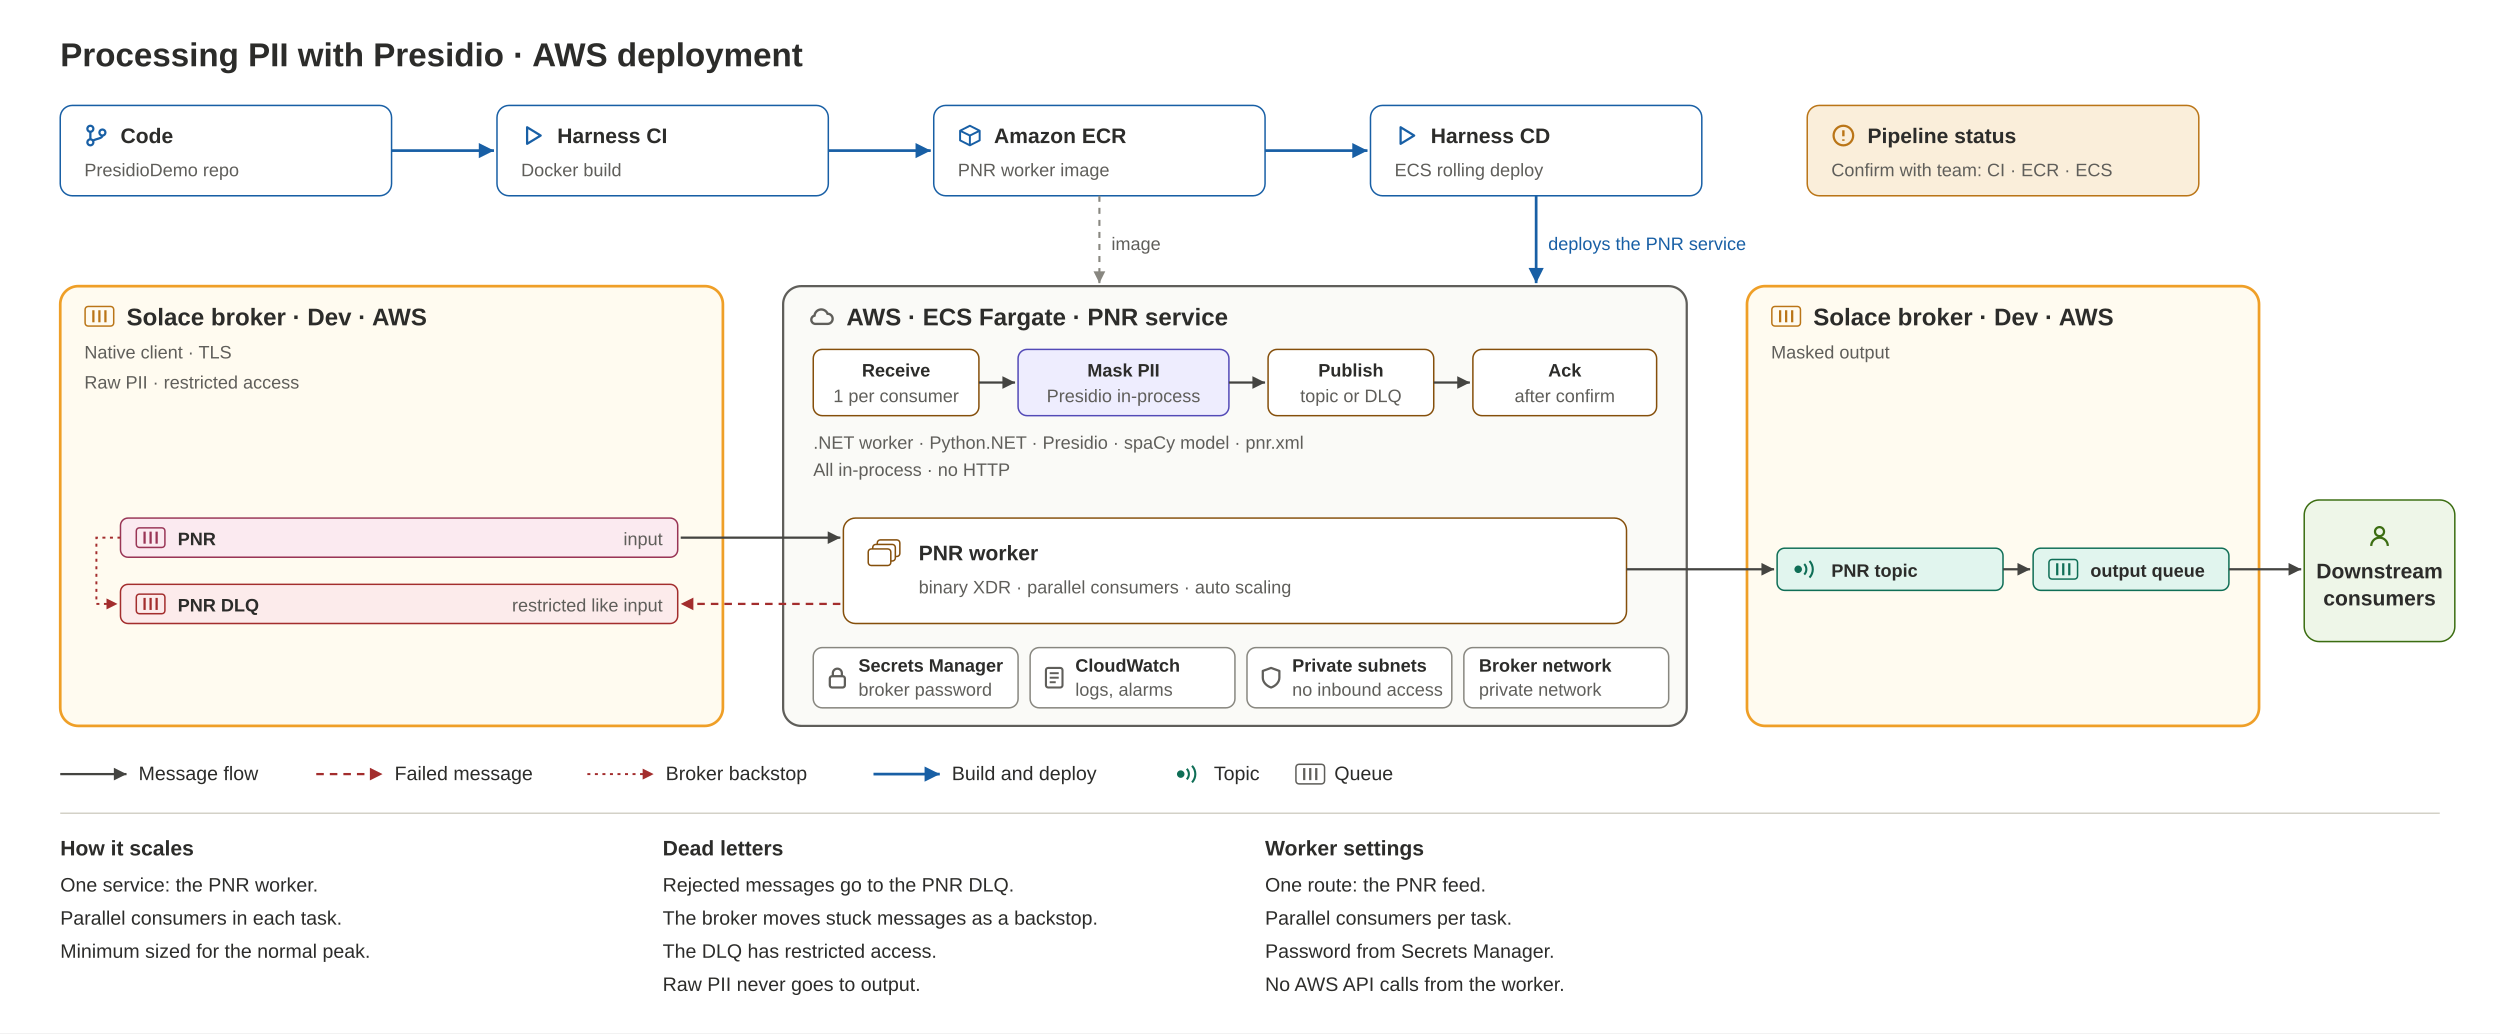
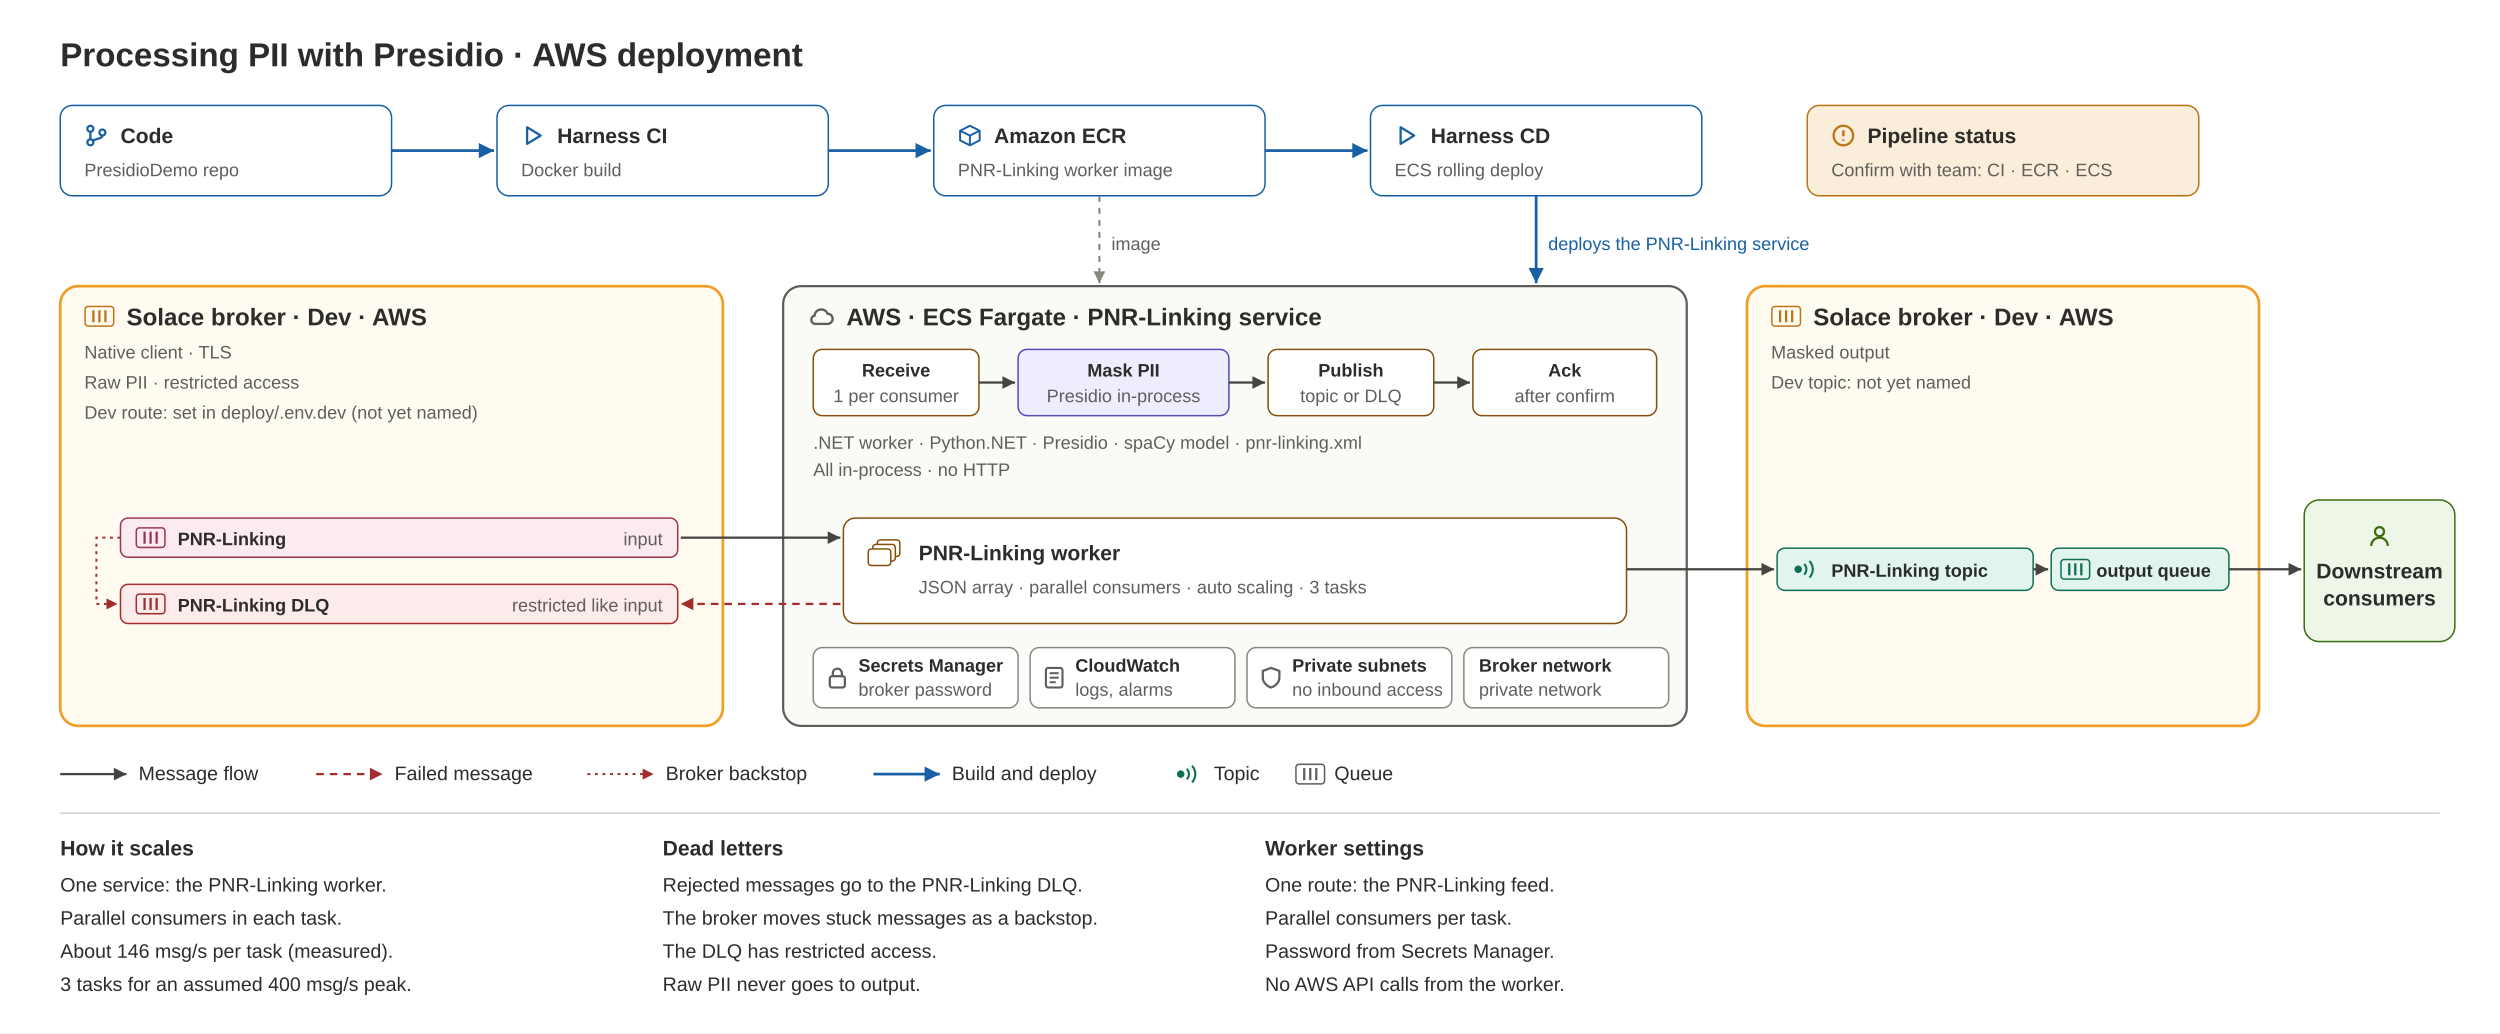
<svg xmlns="http://www.w3.org/2000/svg" viewBox="0 0 1660 686" role="img" aria-labelledby="title desc">
  <defs>
    <marker id="a" viewBox="0 0 10 10" refX="9" refY="5" markerWidth="7" markerHeight="7" orient="auto-start-reverse">
      <path d="M1 1L9 5L1 9z" fill="#444441" />
    </marker>
    <marker id="r" viewBox="0 0 10 10" refX="9" refY="5" markerWidth="7" markerHeight="7" orient="auto-start-reverse">
      <path d="M1 1L9 5L1 9z" fill="#A32D2D" />
    </marker>
    <marker id="b" viewBox="0 0 10 10" refX="9" refY="5" markerWidth="7" markerHeight="7" orient="auto-start-reverse">
      <path d="M1 1L9 5L1 9z" fill="#185FA5" />
    </marker>
    <marker id="g" viewBox="0 0 10 10" refX="9" refY="5" markerWidth="7" markerHeight="7" orient="auto-start-reverse">
      <path d="M1 1L9 5L1 9z" fill="#888780" />
    </marker>
    <symbol id="q" viewBox="0 0 20 14">
      <rect x="0.5" y="0.5" width="19" height="13" rx="2" fill="none" stroke="currentColor" />
      <path d="M6 3V11M10 3V11M14 3V11" stroke="currentColor" stroke-width="1.5" />
    </symbol>
    <symbol id="topic" viewBox="0 0 20 14">
      <circle cx="4" cy="7" r="2.5" fill="currentColor" />
      <path d="M8 3.5A5 5 0 0 1 8 10.5M11.5 1.5A8 8 0 0 1 11.5 12.5" fill="none" stroke="currentColor" stroke-width="1.4" />
    </symbol>
    <symbol id="tasks" viewBox="0 0 22 18">
      <rect x="6.5" y="0.5" width="15" height="11" rx="2" fill="#FFFFFF" stroke="currentColor" />
      <rect x="3.5" y="3.5" width="15" height="11" rx="2" fill="#FFFFFF" stroke="currentColor" />
      <rect x="0.5" y="6.5" width="15" height="11" rx="2" fill="#FFFFFF" stroke="currentColor" />
    </symbol>
    <symbol id="i-git" viewBox="0 0 16 16">
      <g fill="none" stroke="currentColor" stroke-width="1.5">
        <circle cx="4" cy="3.5" r="2" />
        <circle cx="4" cy="12.5" r="2" />
        <circle cx="12" cy="6" r="2" />
        <path d="M4 5.5V10.5M12 8C12 10 8 10 5.5 11.5" />
      </g>
    </symbol>
    <symbol id="i-run" viewBox="0 0 16 16">
      <path d="M4 2.5L13 8L4 13.5Z" fill="none" stroke="currentColor" stroke-width="1.5" stroke-linejoin="round" />
    </symbol>
    <symbol id="i-box" viewBox="0 0 16 16">
      <path d="M8 1.5L14.5 4.8V11.2L8 14.5L1.5 11.2V4.8Z M1.5 4.8L8 8L14.5 4.8 M8 8V14.5" fill="none" stroke="currentColor" stroke-width="1.3" stroke-linejoin="round" />
    </symbol>
    <symbol id="i-check" viewBox="0 0 16 16">
      <circle cx="8" cy="8" r="6.5" fill="none" stroke="currentColor" stroke-width="1.5" />
      <path d="M8 4.5V8.5M8 10.5V11.5" stroke="currentColor" stroke-width="1.6" />
    </symbol>
    <symbol id="i-cloud" viewBox="0 0 16 16">
      <path d="M4.5 12.5H12A3 3 0 0 0 12 6.5A4 4 0 0 0 4.3 7.6A2.5 2.5 0 0 0 4.5 12.5Z" fill="none" stroke="currentColor" stroke-width="1.4" />
    </symbol>
    <symbol id="i-lock" viewBox="0 0 16 16">
      <rect x="3" y="7" width="10" height="7.5" rx="1.5" fill="none" stroke="currentColor" stroke-width="1.5" />
      <path d="M5 7V5A3 3 0 0 1 11 5V7" fill="none" stroke="currentColor" stroke-width="1.5" />
    </symbol>
    <symbol id="i-log" viewBox="0 0 16 16">
      <rect x="2.5" y="1.5" width="11" height="13" rx="1.5" fill="none" stroke="currentColor" stroke-width="1.4" />
      <path d="M5 5H11M5 8H11M5 11H9" stroke="currentColor" stroke-width="1.3" />
    </symbol>
    <symbol id="i-shield" viewBox="0 0 16 16">
      <path d="M8 1.5L13.5 3.5V8C13.5 11 11 13.5 8 14.5C5 13.5 2.5 11 2.5 8V3.5Z" fill="none" stroke="currentColor" stroke-width="1.5" stroke-linejoin="round" />
    </symbol>
    <symbol id="i-user" viewBox="0 0 16 16">
      <circle cx="8" cy="5" r="3" fill="none" stroke="currentColor" stroke-width="1.5" />
      <path d="M2.5 14.5A5.5 5.5 0 0 1 13.5 14.5" fill="none" stroke="currentColor" stroke-width="1.5" />
    </symbol>
    <style>
text{font-family:'Segoe UI',Arial,sans-serif;fill:#2C2C2A}
.h{font-size:16px;font-weight:600}
.t{font-size:14px;font-weight:600}
.s{font-size:13px}
.m{font-size:12px;fill:#5F5E5A}
.k{font-size:12px;font-weight:600}
.c{font-family:Consolas,'Courier New',monospace;font-size:11px;fill:#5F5E5A}
.ln{fill:none;stroke:#444441;stroke-width:1.5}
.dl{fill:none;stroke:#A32D2D;stroke-width:1.5;stroke-dasharray:5 4}
.bk{fill:none;stroke:#A32D2D;stroke-width:1.3;stroke-dasharray:2 3}
.dp{fill:none;stroke:#185FA5;stroke-width:1.8}
.pf{fill:none;stroke:#888780;stroke-width:1.4;stroke-dasharray:4 4}
.bd rect{fill:#FFFFFF;stroke:#185FA5}.bd{color:#185FA5}
.iq rect{fill:#FBEAF0;stroke:#993556}.iq{color:#993556}
.dq rect{fill:#FCEBEB;stroke:#A32D2D}.dq{color:#A32D2D}
.cq rect{fill:#E1F5EE;stroke:#0F6E56}.cq{color:#0F6E56}
.mq rect{fill:#FAEEDA;stroke:#BA7517;stroke-dasharray:4 3}.mq{color:#BA7517}
.ws rect{fill:#FFFFFF;stroke:#854F0B}.ws{color:#854F0B}
.st rect{fill:#FFFFFF;stroke:#854F0B}
.sv rect{fill:#FFFFFF;stroke:#888780}.sv{color:#5F5E5A}
.miss{fill:#854F0B;font-weight:600}
</style>
  </defs>
  <rect width="1660" height="686" fill="#FFFFFF" />
  <text class="h" x="40" y="44" style="font-size:22px">Processing PII with Presidio · AWS deployment</text>
  <g class="bd">
    <rect x="40" y="70" width="220" height="60" rx="8" />
    <use href="#i-git" x="56" y="82" width="16" height="16" />
    <text class="t" x="80" y="95">Code</text>
    <text class="m" x="56" y="117">PresidioDemo repo</text>
  </g>
  <g class="bd">
    <rect x="330" y="70" width="220" height="60" rx="8" />
    <use href="#i-run" x="346" y="82" width="16" height="16" />
    <text class="t" x="370" y="95">Harness CI</text>
    <text class="m" x="346" y="117">Docker build</text>
  </g>
  <g class="bd">
    <rect x="620" y="70" width="220" height="60" rx="8" />
    <use href="#i-box" x="636" y="82" width="16" height="16" />
    <text class="t" x="660" y="95">Amazon ECR</text>
-     <text class="m" x="636" y="117">PNR worker image</text>
+     <text class="m" x="636" y="117">PNR-Linking worker image</text>
  </g>
  <g class="bd">
    <rect x="910" y="70" width="220" height="60" rx="8" />
    <use href="#i-run" x="926" y="82" width="16" height="16" />
    <text class="t" x="950" y="95">Harness CD</text>
    <text class="m" x="926" y="117">ECS rolling deploy</text>
  </g>
  <g>
    <rect x="1200" y="70" width="260" height="60" rx="8" fill="#FAEEDA" stroke="#BA7517" />
    <use href="#i-check" x="1216" y="82" width="16" height="16" style="color:#BA7517" />
    <text class="t" x="1240" y="95">Pipeline status</text>
    <text class="m" x="1216" y="117">Confirm with team: CI · ECR · ECS</text>
  </g>
  <path class="dp" d="M260 100H328" marker-end="url(#b)" />
  <path class="dp" d="M550 100H618" marker-end="url(#b)" />
  <path class="dp" d="M840 100H908" marker-end="url(#b)" />
  <rect x="40" y="190" width="440" height="292" rx="12" fill="#FFFBF0" stroke="#EF9F27" stroke-width="1.8" />
  <use href="#q" x="56" y="203" width="20" height="14" style="color:#BA7517" />
  <text class="h" x="84" y="216">Solace broker · Dev · AWS</text>
  <text class="m" x="56" y="238">Native client · TLS</text>
  <text class="m" x="56" y="258">Raw PII · restricted access</text>
+   <text class="m" x="56" y="278">Dev route: set in deploy/.env.dev (not yet named)</text>
  <rect x="520" y="190" width="600" height="292" rx="12" fill="#FAFAF7" stroke="#5F5E5A" stroke-width="1.5" />
  <use href="#i-cloud" x="536" y="201" width="18" height="18" style="color:#5F5E5A" />
-   <text class="h" x="562" y="216">AWS · ECS Fargate · PNR service</text>
+   <text class="h" x="562" y="216">AWS · ECS Fargate · PNR-Linking service</text>
  <g class="st">
    <rect x="540" y="232" width="110" height="44" rx="6" />
    <text class="k" x="595" y="250" text-anchor="middle">Receive</text>
    <text class="m" x="595" y="267" text-anchor="middle">1 per consumer</text>
  </g>
  <rect x="676" y="232" width="140" height="44" rx="6" fill="#EEEDFE" stroke="#534AB7" />
  <text class="k" x="746" y="250" text-anchor="middle">Mask PII</text>
  <text class="m" x="746" y="267" text-anchor="middle">Presidio in-process</text>
  <g class="st">
    <rect x="842" y="232" width="110" height="44" rx="6" />
    <text class="k" x="897" y="250" text-anchor="middle">Publish</text>
    <text class="m" x="897" y="267" text-anchor="middle">topic or DLQ</text>
  </g>
  <g class="st">
    <rect x="978" y="232" width="122" height="44" rx="6" />
    <text class="k" x="1039" y="250" text-anchor="middle">Ack</text>
    <text class="m" x="1039" y="267" text-anchor="middle">after confirm</text>
  </g>
  <path class="ln" d="M650 254H674" marker-end="url(#a)" />
  <path class="ln" d="M816 254H840" marker-end="url(#a)" />
  <path class="ln" d="M952 254H976" marker-end="url(#a)" />
-   <text class="m" x="540" y="298">.NET worker · Python.NET · Presidio · spaCy model · pnr.xml</text>
+   <text class="m" x="540" y="298">.NET worker · Python.NET · Presidio · spaCy model · pnr-linking.xml</text>
  <text class="m" x="540" y="316">All in-process · no HTTP</text>
  <rect x="1160" y="190" width="340" height="292" rx="12" fill="#FFFBF0" stroke="#EF9F27" stroke-width="1.8" />
  <use href="#q" x="1176" y="203" width="20" height="14" style="color:#BA7517" />
  <text class="h" x="1204" y="216">Solace broker · Dev · AWS</text>
  <text class="m" x="1176" y="238">Masked output</text>
+   <text class="m" x="1176" y="258">Dev topic: not yet named</text>
  <rect x="1530" y="332" width="100" height="94" rx="10" fill="#EEF6E8" stroke="#3B6D11" />
  <use href="#i-user" x="1572" y="348" width="16" height="16" style="color:#3B6D11" />
  <text class="t" x="1580" y="384" text-anchor="middle">Downstream</text>
  <text class="t" x="1580" y="402" text-anchor="middle">consumers</text>
  <g class="iq">
    <rect x="80" y="344" width="370" height="26" rx="5" />
    <use href="#q" x="90" y="350" width="20" height="14" />
-     <text class="k" x="118" y="362">PNR</text>
+     <text class="k" x="118" y="362">PNR-Linking</text>
    <text class="m" x="440" y="362" text-anchor="end">input</text>
  </g>
  <g class="dq">
    <rect x="80" y="388" width="370" height="26" rx="5" />
    <use href="#q" x="90" y="394" width="20" height="14" />
-     <text class="k" x="118" y="406">PNR DLQ</text>
+     <text class="k" x="118" y="406">PNR-Linking DLQ</text>
    <text class="m" x="440" y="406" text-anchor="end">restricted like input</text>
  </g>
  <path class="bk" d="M80 357H64V401H78" marker-end="url(#r)" />
  <g class="ws">
    <rect x="560" y="344" width="520" height="70" rx="8" />
    <use href="#tasks" x="576" y="358" width="22" height="18" />
-     <text class="t" x="610" y="372">PNR worker</text>
-     <text class="m" x="610" y="394">binary XDR · parallel consumers · auto scaling</text>
+     <text class="t" x="610" y="372">PNR-Linking worker</text>
+     <text class="m" x="610" y="394">JSON array · parallel consumers · auto scaling · 3 tasks</text>
  </g>
  <g class="cq">
-     <rect x="1180" y="364" width="150" height="28" rx="5" />
+     <rect x="1180" y="364" width="170" height="28" rx="5" />
    <use href="#topic" x="1190" y="371" width="20" height="14" />
-     <text class="k" x="1216" y="383">PNR topic</text>
+     <text class="k" x="1216" y="383">PNR-Linking topic</text>
  </g>
  <g class="cq">
-     <rect x="1350" y="364" width="130" height="28" rx="5" />
-     <use href="#q" x="1360" y="371" width="20" height="14" />
-     <text class="k" x="1388" y="383">output queue</text>
+     <rect x="1362" y="364" width="118" height="28" rx="5" />
+     <use href="#q" x="1368" y="371" width="20" height="14" />
+     <text class="k" x="1392" y="383">output queue</text>
  </g>
  <path class="ln" d="M452 357H558" marker-end="url(#a)" />
  <path class="dl" d="M558 401H452" marker-end="url(#r)" />
  <path class="ln" d="M1080 378H1178" marker-end="url(#a)" />
-   <path class="ln" d="M1330 378H1348" marker-end="url(#a)" />
+   <path class="ln" d="M1350 378H1360" marker-end="url(#a)" />
  <path class="ln" d="M1480 378H1528" marker-end="url(#a)" />
  <g class="sv">
    <rect x="540" y="430" width="136" height="40" rx="6" />
    <use href="#i-lock" x="548" y="442" width="16" height="16" />
    <text class="k" x="570" y="446">Secrets Manager</text>
    <text class="m" x="570" y="462">broker password</text>
  </g>
  <g class="sv">
    <rect x="684" y="430" width="136" height="40" rx="6" />
    <use href="#i-log" x="692" y="442" width="16" height="16" />
    <text class="k" x="714" y="446">CloudWatch</text>
    <text class="m" x="714" y="462">logs, alarms</text>
  </g>
  <g class="sv">
    <rect x="828" y="430" width="136" height="40" rx="6" />
    <use href="#i-shield" x="836" y="442" width="16" height="16" />
    <text class="k" x="858" y="446">Private subnets</text>
    <text class="m" x="858" y="462">no inbound access</text>
  </g>
  <g class="sv">
    <rect x="972" y="430" width="136" height="40" rx="6" />
    <text class="k" x="982" y="446">Broker network</text>
    <text class="m" x="982" y="462">private network</text>
  </g>
  <path class="pf" d="M730 130V188" marker-end="url(#g)" />
  <text class="m" x="738" y="166">image</text>
  <path class="dp" d="M1020 130V188" marker-end="url(#b)" />
-   <text class="m" x="1028" y="166" style="fill:#185FA5">deploys the PNR service</text>
+   <text class="m" x="1028" y="166" style="fill:#185FA5">deploys the PNR-Linking service</text>
  <path class="ln" d="M40 514H84" marker-end="url(#a)" />
  <text class="s" x="92" y="518">Message flow</text>
  <path class="dl" d="M210 514H254" marker-end="url(#r)" />
  <text class="s" x="262" y="518">Failed message</text>
  <path class="bk" d="M390 514H434" marker-end="url(#r)" />
  <text class="s" x="442" y="518">Broker backstop</text>
  <path class="dp" d="M580 514H624" marker-end="url(#b)" />
  <text class="s" x="632" y="518">Build and deploy</text>
  <use href="#topic" x="780" y="507" width="20" height="14" style="color:#0F6E56" />
  <text class="s" x="806" y="518">Topic</text>
  <use href="#q" x="860" y="507" width="20" height="14" style="color:#5F5E5A" />
  <text class="s" x="886" y="518">Queue</text>
  <line x1="40" y1="540" x2="1620" y2="540" stroke="#D3D1C7" />
  <text class="t" x="40" y="568">How it scales</text>
-   <text class="s" x="40" y="592">One service: the PNR worker.</text>
+   <text class="s" x="40" y="592">One service: the PNR-Linking worker.</text>
  <text class="s" x="40" y="614">Parallel consumers in each task.</text>
-   <text class="s" x="40" y="636">Minimum sized for the normal peak.</text>
+   <text class="s" x="40" y="636">About 146 msg/s per task (measured).</text>
+   <text class="s" x="40" y="658">3 tasks for an assumed 400 msg/s peak.</text>
  <text class="t" x="440" y="568">Dead letters</text>
-   <text class="s" x="440" y="592">Rejected messages go to the PNR DLQ.</text>
+   <text class="s" x="440" y="592">Rejected messages go to the PNR-Linking DLQ.</text>
  <text class="s" x="440" y="614">The broker moves stuck messages as a backstop.</text>
  <text class="s" x="440" y="636">The DLQ has restricted access.</text>
  <text class="s" x="440" y="658">Raw PII never goes to output.</text>
  <text class="t" x="840" y="568">Worker settings</text>
-   <text class="s" x="840" y="592">One route: the PNR feed.</text>
+   <text class="s" x="840" y="592">One route: the PNR-Linking feed.</text>
  <text class="s" x="840" y="614">Parallel consumers per task.</text>
  <text class="s" x="840" y="636">Password from Secrets Manager.</text>
  <text class="s" x="840" y="658">No AWS API calls from the worker.</text>
</svg>
